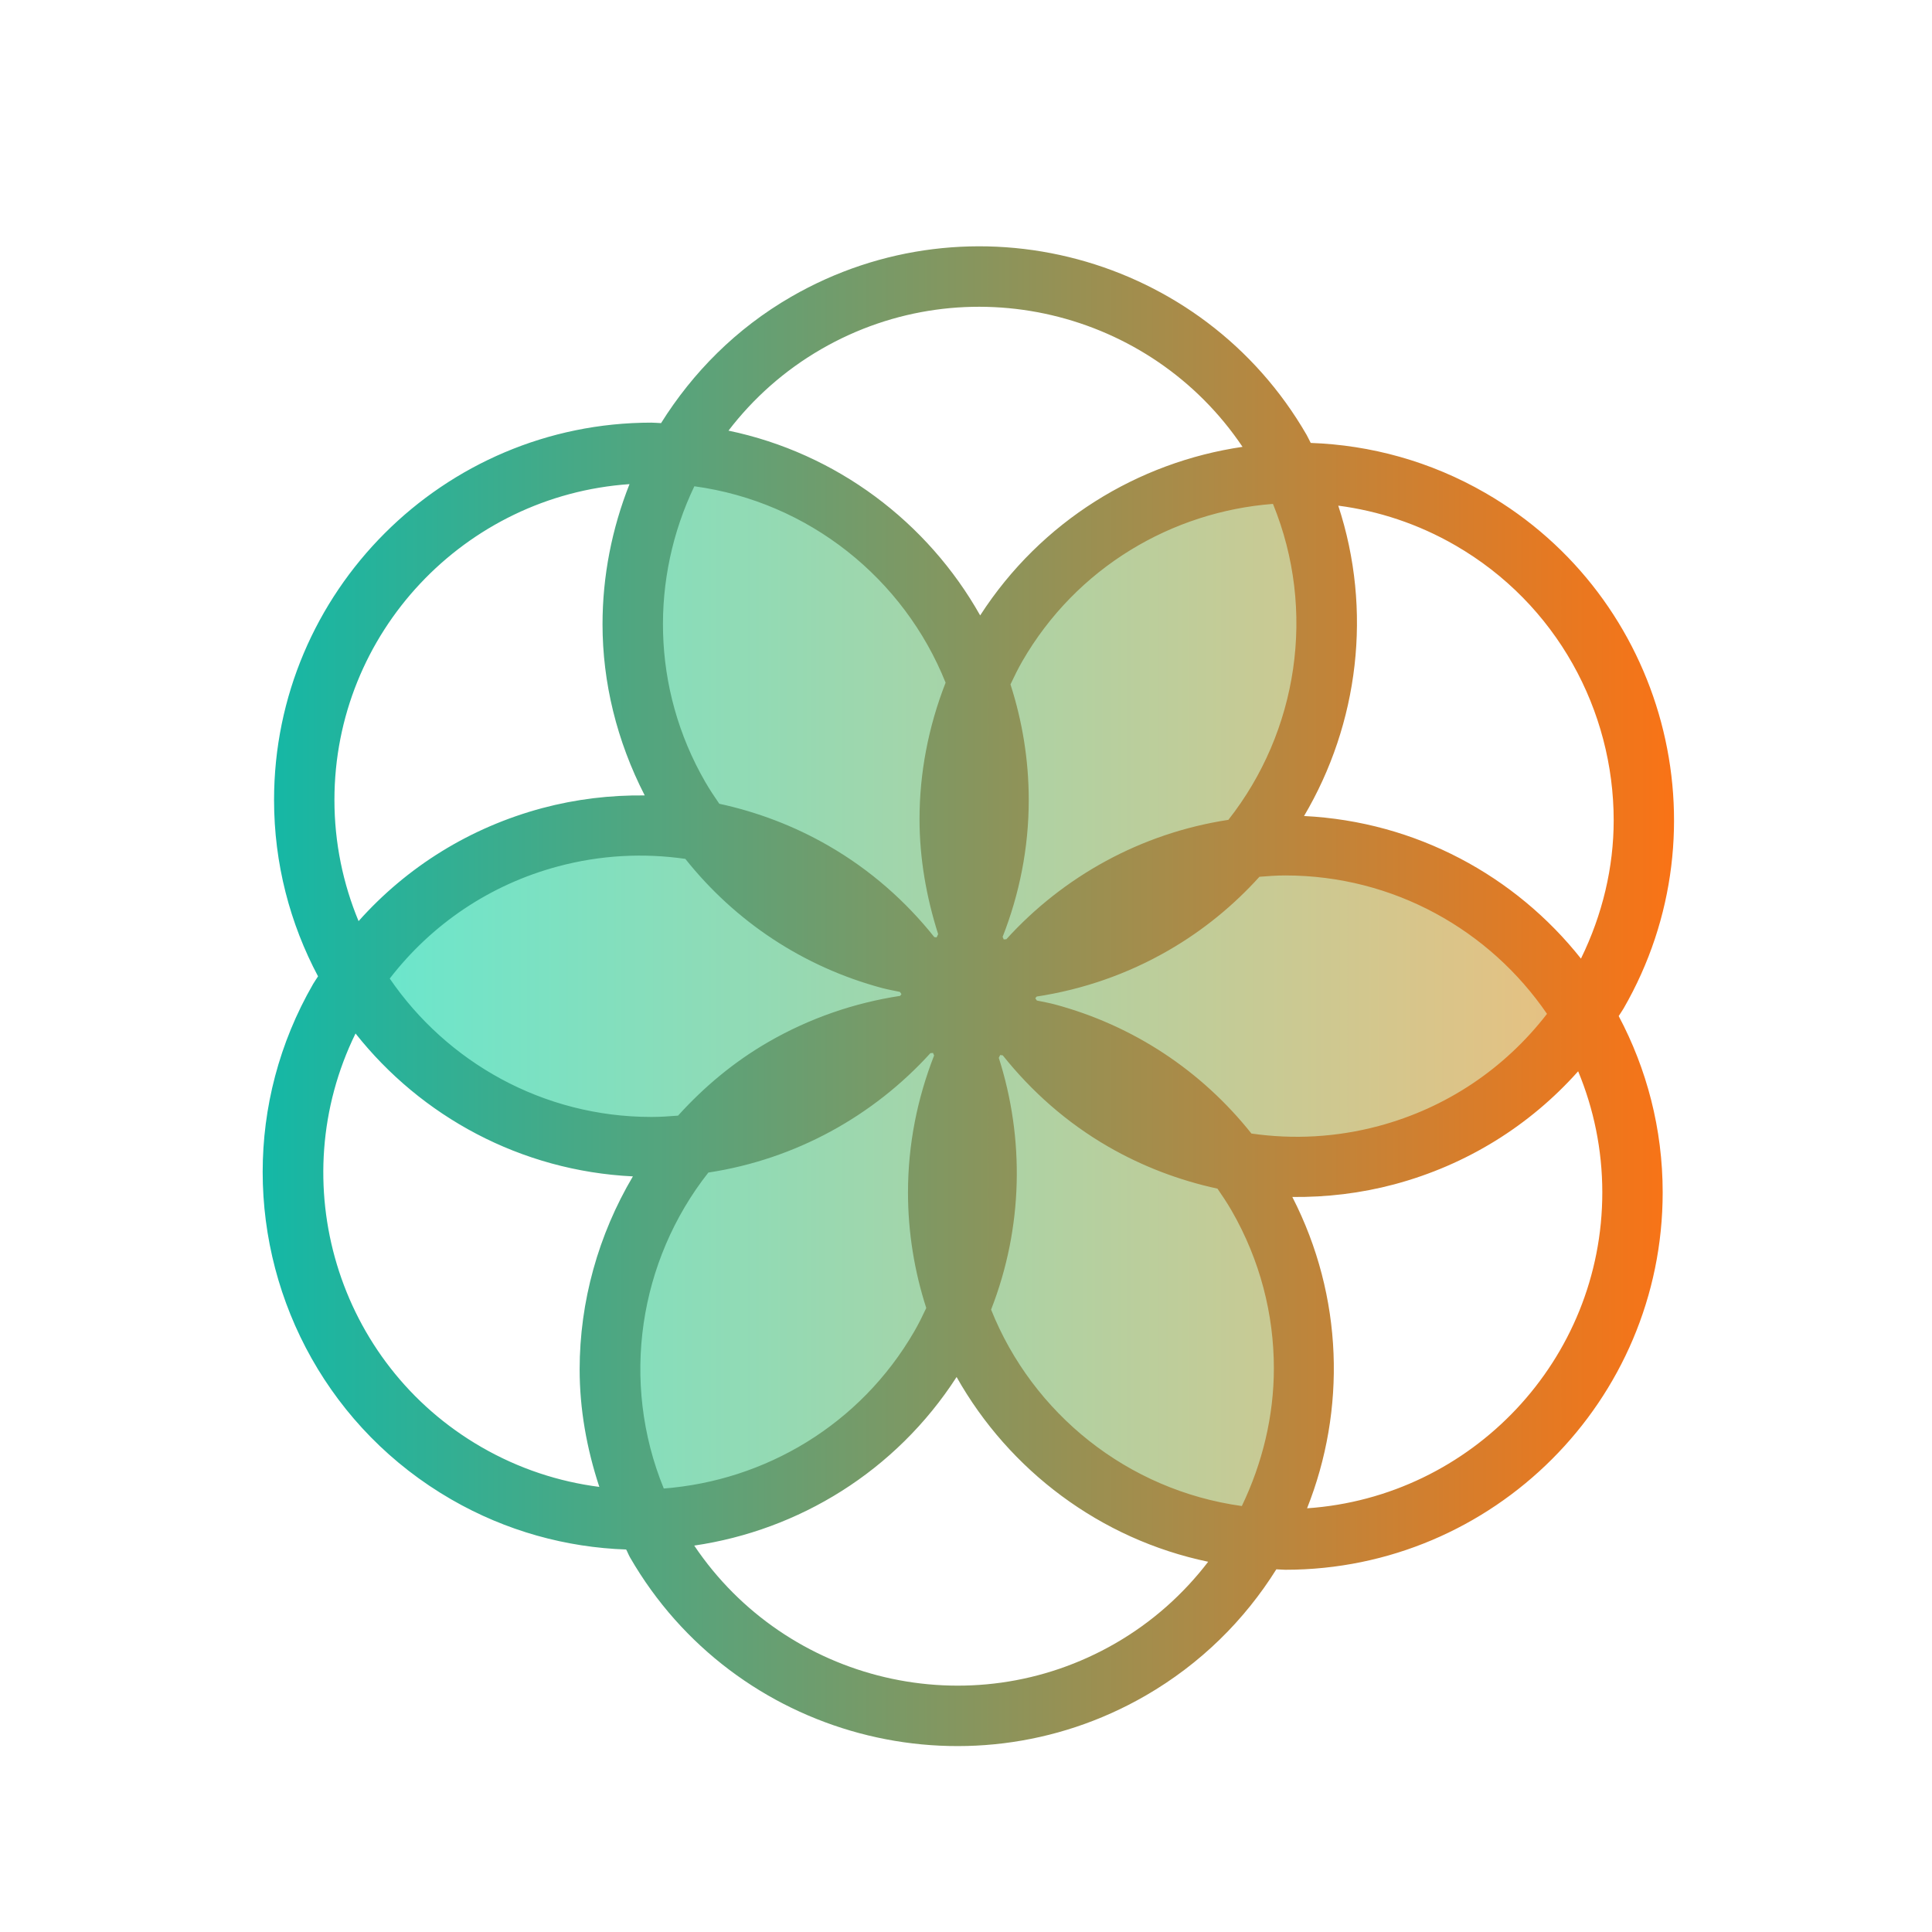
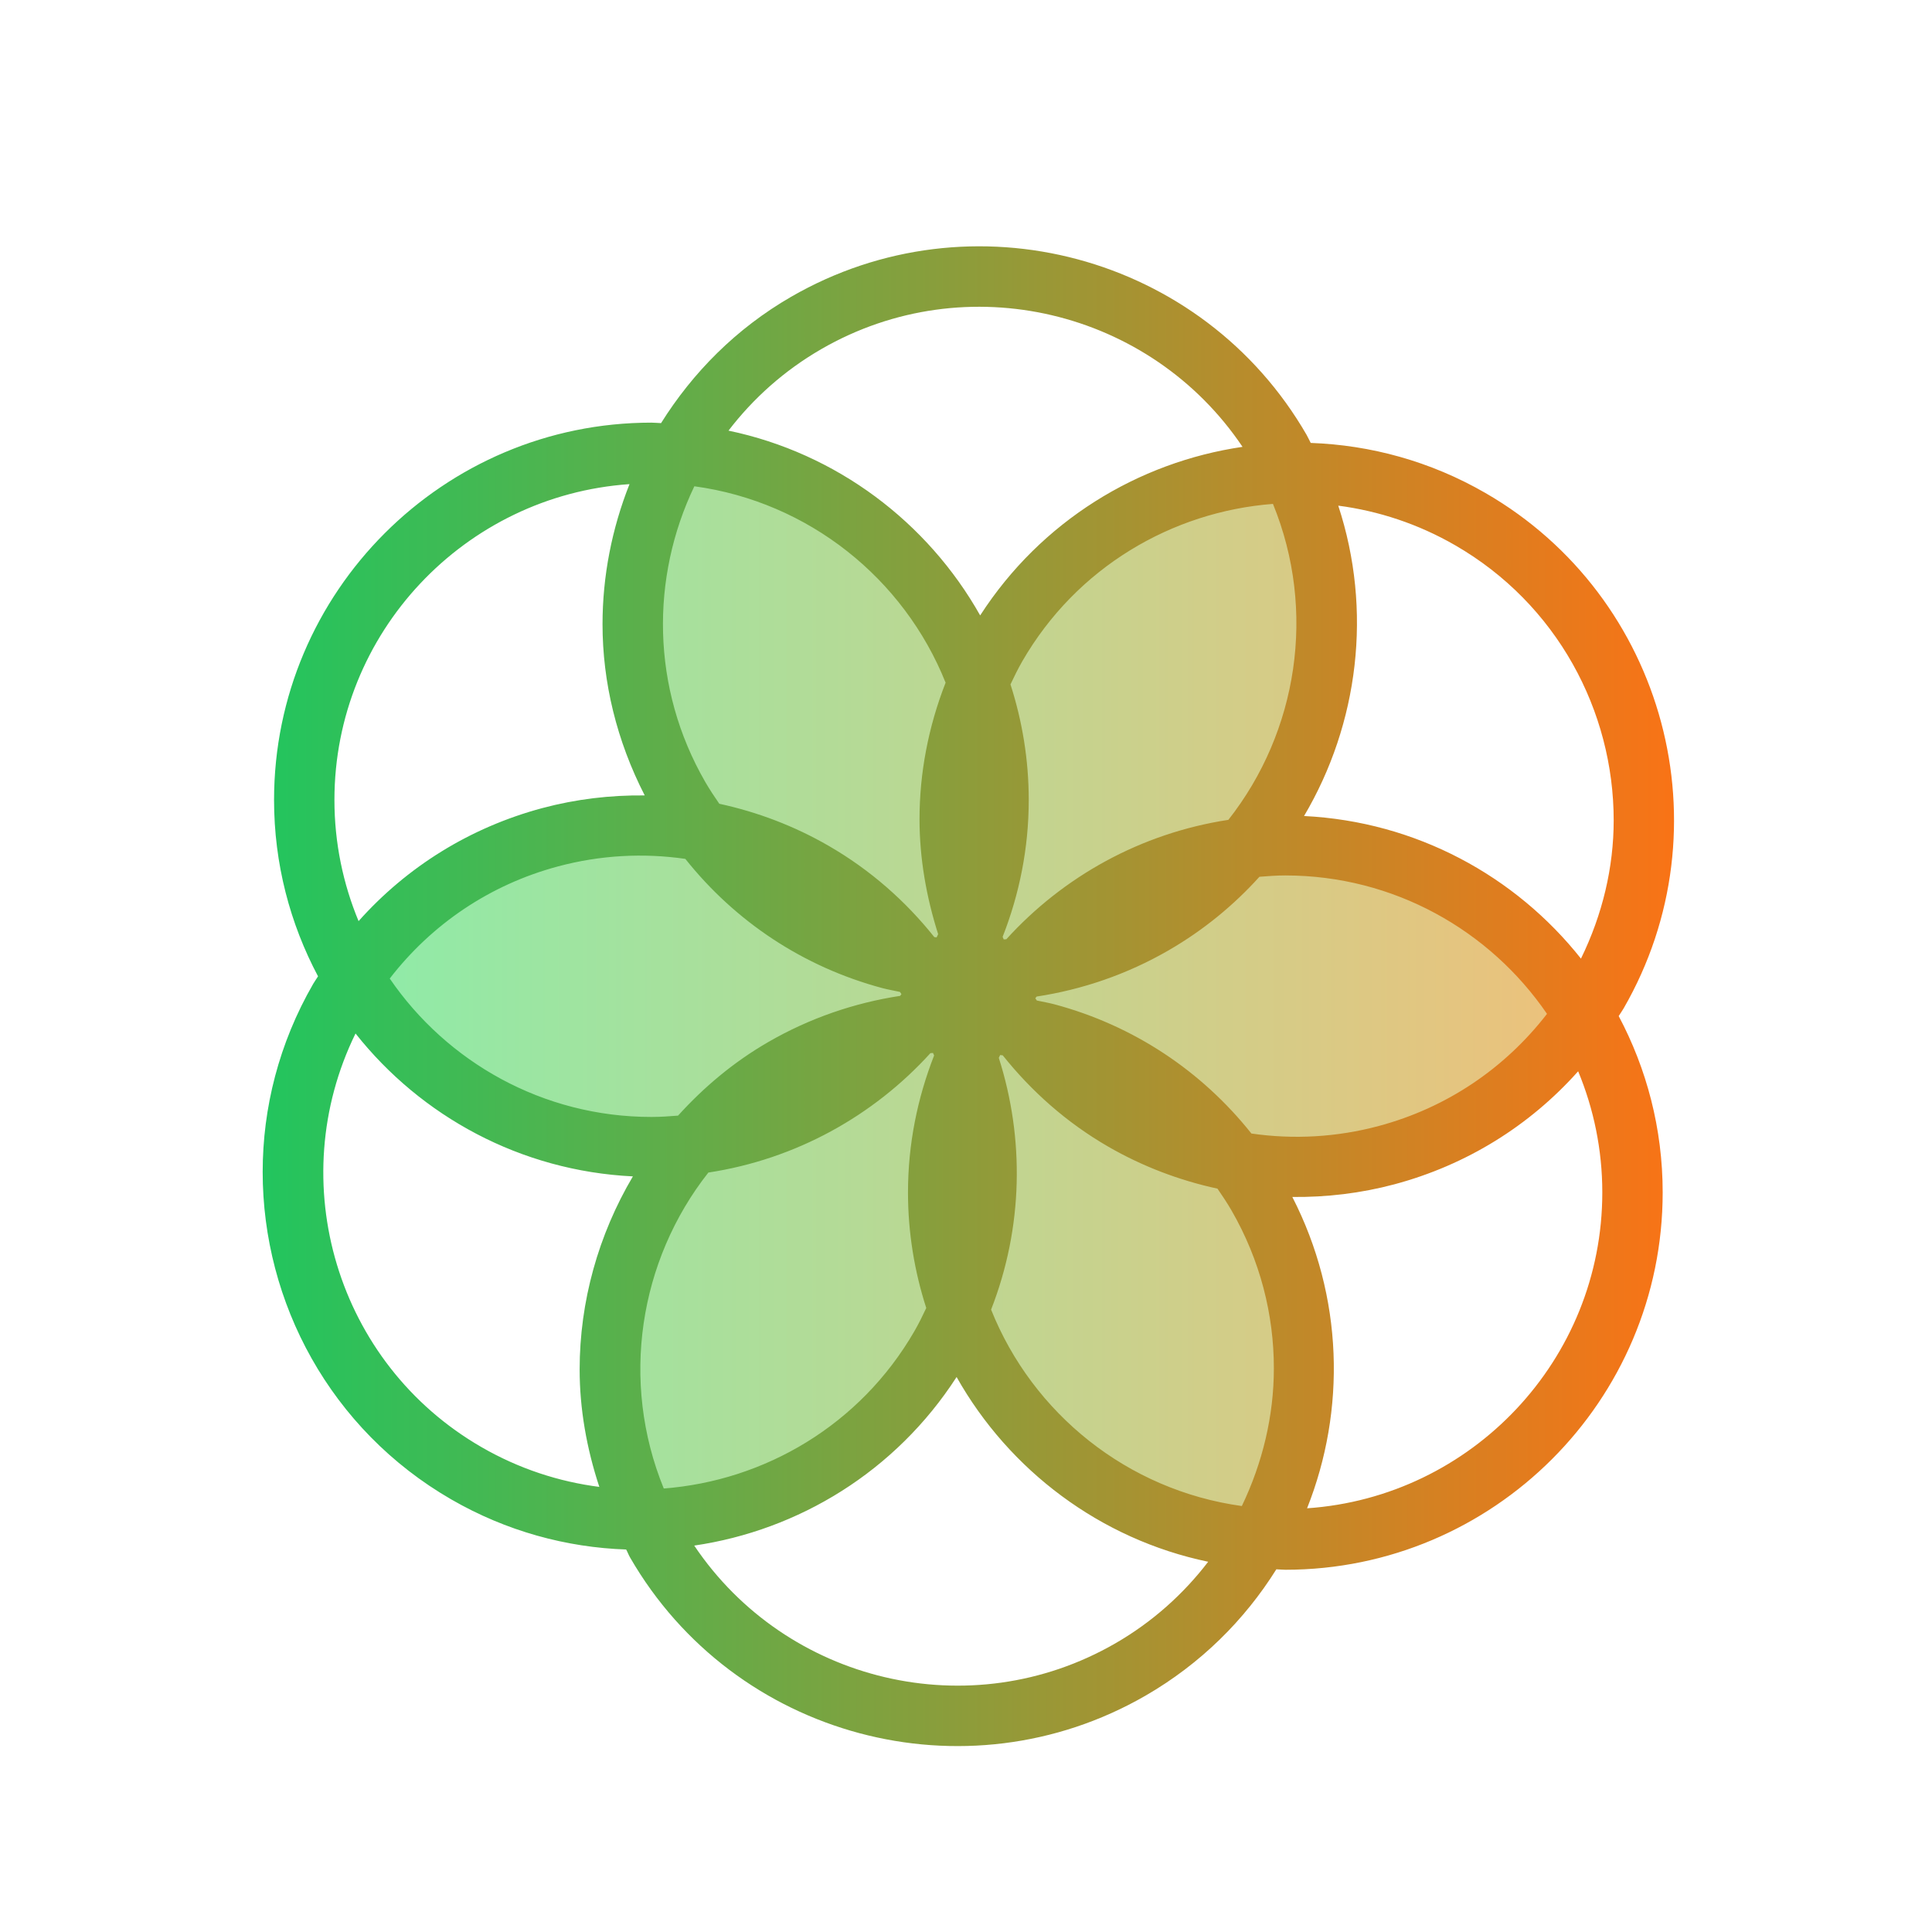
<svg xmlns="http://www.w3.org/2000/svg" viewBox="0,0,256,256" width="auto" height="auto">
  <defs>
    <linearGradient x1="32.078" y1="6.33" x2="32.078" y2="56.51" gradientUnits="userSpaceOnUse" id="logo-color-1">
      <stop offset="0" stop-color="#fdba74" />
-       <stop offset="1" stop-color="#5eead4" />
+       <stop offset="1" stop-color="#86efac" />
    </linearGradient>
    <linearGradient x1="32.078" y1="9.624" x2="32.078" y2="56.377" gradientUnits="userSpaceOnUse" id="logo-color-2">
      <stop offset="0" stop-color="#f97316" />
-       <stop offset="1" stop-color="#14b8a6" />
+       <stop offset="1" stop-color="#22c55e" />
    </linearGradient>
  </defs>
  <g fill="none" fill-rule="nonzero" stroke="none" stroke-width="1" stroke-linecap="butt" stroke-linejoin="miter" stroke-miterlimit="10" stroke-dasharray="" stroke-dashoffset="0" font-family="none" font-weight="none" font-size="none" text-anchor="none" style="mix-blend-mode: normal">
    <g transform="translate(260.3135,3.6895) rotate(90) scale(4,4)">
      <path d="M44.589,34.003c-0.657,-0.463 -1.373,-0.795 -2.108,-1.046c0.517,-0.15 1.027,-0.338 1.515,-0.597c4.637,-2.456 5.821,-9.307 5.821,-9.307c0,0 -6.333,-2.87 -10.969,-0.414c-0.346,0.183 -0.666,0.397 -0.974,0.624c0.025,-0.253 0.049,-0.506 0.049,-0.764c0,-5.247 -5.5,-9.5 -5.5,-9.5c0,0 -5.5,4.253 -5.5,9.5c0,0.654 0.086,1.293 0.235,1.91c-0.532,-0.603 -1.137,-1.152 -1.845,-1.589c-4.464,-2.757 -10.973,-0.313 -10.973,-0.313c0,0 0.728,6.915 5.192,9.672c0.194,0.12 0.396,0.218 0.597,0.318c-0.221,0.112 -0.441,0.224 -0.653,0.358c-4.43,2.811 -5.075,9.734 -5.075,9.734c0,0 6.538,2.365 10.968,-0.446c0.281,-0.178 0.545,-0.373 0.796,-0.581c-0.154,0.626 -0.243,1.273 -0.243,1.937c0,5.247 5.5,9.5 5.5,9.5c0,0 5.5,-4.253 5.5,-9.5c0,-0.692 -0.1,-1.365 -0.266,-2.014c0.462,0.561 0.986,1.079 1.599,1.511c4.29,3.021 10.934,0.973 10.934,0.973c0,0 -0.311,-6.945 -4.6,-9.966z" fill="url(#logo-color-1)" />
      <path d="M55.247,27.129c-1.056,-1.828 -2.509,-3.283 -4.184,-4.331c0.002,-0.1 0.015,-0.197 0.015,-0.298c0,-6.893 -5.607,-12.5 -12.5,-12.5c-2.11,0 -4.097,0.53 -5.842,1.457c-0.085,-0.052 -0.165,-0.112 -0.252,-0.162c-5.971,-3.444 -13.629,-1.394 -17.075,4.576c-1.055,1.827 -1.589,3.813 -1.659,5.788c-0.088,0.048 -0.179,0.086 -0.266,0.136c-5.969,3.446 -8.021,11.106 -4.575,17.076c1.054,1.825 2.513,3.262 4.185,4.309c-0.003,0.107 -0.016,0.212 -0.016,0.32c0,6.893 5.607,12.5 12.5,12.5c2.11,0 4.097,-0.53 5.842,-1.457c0.085,0.052 0.165,0.112 0.252,0.162c1.964,1.133 4.109,1.672 6.229,1.672c4.323,0 8.534,-2.242 10.847,-6.248c1.056,-1.829 1.591,-3.817 1.659,-5.793c0.087,-0.048 0.179,-0.08 0.265,-0.13c5.969,-3.447 8.021,-11.108 4.575,-17.077zM43.172,34.786c3.115,1.798 4.957,4.963 5.214,8.304c-3.546,1.449 -7.548,0.821 -10.466,-1.477c-0.442,-2.899 -1.878,-5.469 -3.955,-7.355c-0.002,-0.029 -0.005,-0.058 -0.007,-0.087c0.028,-0.011 0.056,-0.025 0.084,-0.036c1.408,0.551 2.935,0.865 4.536,0.865c1.336,0 2.621,-0.216 3.829,-0.605c0.257,0.121 0.514,0.246 0.765,0.391zM36.078,43.5c0,3.597 -1.82,6.775 -4.585,8.668c-1.808,-1.397 -3.113,-3.327 -3.714,-5.572c-0.375,-1.399 -0.451,-2.829 -0.25,-4.22c2.078,-1.654 3.579,-3.908 4.279,-6.52c0.052,-0.196 0.085,-0.393 0.128,-0.589c0.024,-0.017 0.048,-0.033 0.073,-0.05c0.019,0.015 0.039,0.029 0.058,0.043c0.232,1.519 0.738,2.998 1.529,4.368c0.665,1.152 1.501,2.14 2.438,2.989c0.024,0.292 0.044,0.585 0.044,0.883zM24.984,41.714c-3.114,1.798 -6.776,1.812 -9.798,0.363c0.517,-3.793 3.06,-6.944 6.506,-8.323c1.47,0.575 3.002,0.864 4.522,0.864c1.298,0 2.579,-0.226 3.809,-0.617c0.035,0.017 0.071,0.034 0.106,0.051c-0.004,0.025 -0.005,0.051 -0.009,0.076c-1.185,0.945 -2.222,2.112 -3.024,3.501c-0.661,1.145 -1.121,2.366 -1.393,3.622c-0.234,0.161 -0.47,0.319 -0.719,0.463zM20.984,31.214c-3.115,-1.798 -4.957,-4.963 -5.214,-8.304c3.545,-1.449 7.548,-0.821 10.466,1.477c0.442,2.899 1.878,5.469 3.955,7.355c0.002,0.029 0.005,0.057 0.007,0.086c-0.029,0.012 -0.057,0.025 -0.086,0.037c-1.407,-0.552 -2.933,-0.865 -4.534,-0.865c-1.336,0 -2.621,0.216 -3.829,0.605c-0.257,-0.122 -0.514,-0.247 -0.765,-0.391zM28.078,22.5c0,-3.597 1.82,-6.776 4.585,-8.668c1.808,1.397 3.113,3.327 3.714,5.572c0.375,1.399 0.451,2.829 0.25,4.22c-2.078,1.654 -3.579,3.908 -4.279,6.52c-0.052,0.195 -0.084,0.392 -0.127,0.588c-0.024,0.017 -0.049,0.033 -0.074,0.05c-0.019,-0.015 -0.038,-0.028 -0.057,-0.043c-0.232,-1.519 -0.738,-2.998 -1.529,-4.368c-0.668,-1.157 -1.497,-2.162 -2.439,-3.013c-0.023,-0.284 -0.044,-0.569 -0.044,-0.858zM42.46,32.247c-2.729,-1.066 -5.669,-1.108 -8.34,-0.255c-0.031,-0.015 -0.062,-0.03 -0.093,-0.045c0.004,-0.028 0.006,-0.057 0.01,-0.086c1.182,-0.944 2.222,-2.104 3.023,-3.491c0.661,-1.145 1.121,-2.366 1.393,-3.622c0.234,-0.161 0.47,-0.319 0.719,-0.463c1.649,-0.952 3.452,-1.405 5.232,-1.405c1.583,0 3.14,0.378 4.563,1.061c-0.523,3.787 -3.065,6.931 -6.507,8.306zM38.578,12c5.547,0 10.091,4.326 10.464,9.78c-3.251,-1.291 -7.003,-1.209 -10.313,0.488c0.011,-1.128 -0.121,-2.264 -0.42,-3.383c-0.639,-2.386 -1.941,-4.479 -3.744,-6.085c1.237,-0.513 2.592,-0.8 4.013,-0.8zM17.142,16.871c1.942,-3.365 5.479,-5.248 9.111,-5.248c1.55,0 3.112,0.366 4.58,1.084c-2.739,2.171 -4.54,5.46 -4.724,9.173c-3.056,-1.806 -6.809,-2.275 -10.281,-1.133c0.174,-1.329 0.603,-2.645 1.314,-3.876zM10.642,37.871c-2.773,-4.804 -1.299,-10.903 3.238,-13.953c0.508,3.462 2.456,6.672 5.584,8.691c-3.093,1.743 -5.375,4.759 -6.121,8.337c-1.065,-0.815 -1.99,-1.844 -2.701,-3.075zM25.578,54c-5.545,0 -10.088,-4.323 -10.463,-9.775c1.473,0.584 3.048,0.894 4.641,0.894c1.923,0 3.861,-0.469 5.671,-1.398c-0.013,1.131 0.12,2.271 0.42,3.394c0.639,2.386 1.941,4.479 3.744,6.085c-1.236,0.513 -2.591,0.8 -4.013,0.8zM47.015,49.129c-2.772,4.803 -8.793,6.578 -13.702,4.172c2.746,-2.172 4.553,-5.467 4.734,-9.188c1.936,1.145 4.147,1.764 6.396,1.764c1.304,0 2.614,-0.231 3.89,-0.652c-0.171,1.338 -0.602,2.664 -1.318,3.904zM50.277,42.081c-0.508,-3.462 -2.456,-6.672 -5.584,-8.691c3.092,-1.743 5.374,-4.758 6.12,-8.334c1.064,0.815 1.991,1.842 2.701,3.072c2.774,4.805 1.3,10.904 -3.237,13.953z" fill="url(#logo-color-2)" />
    </g>
  </g>
</svg>
